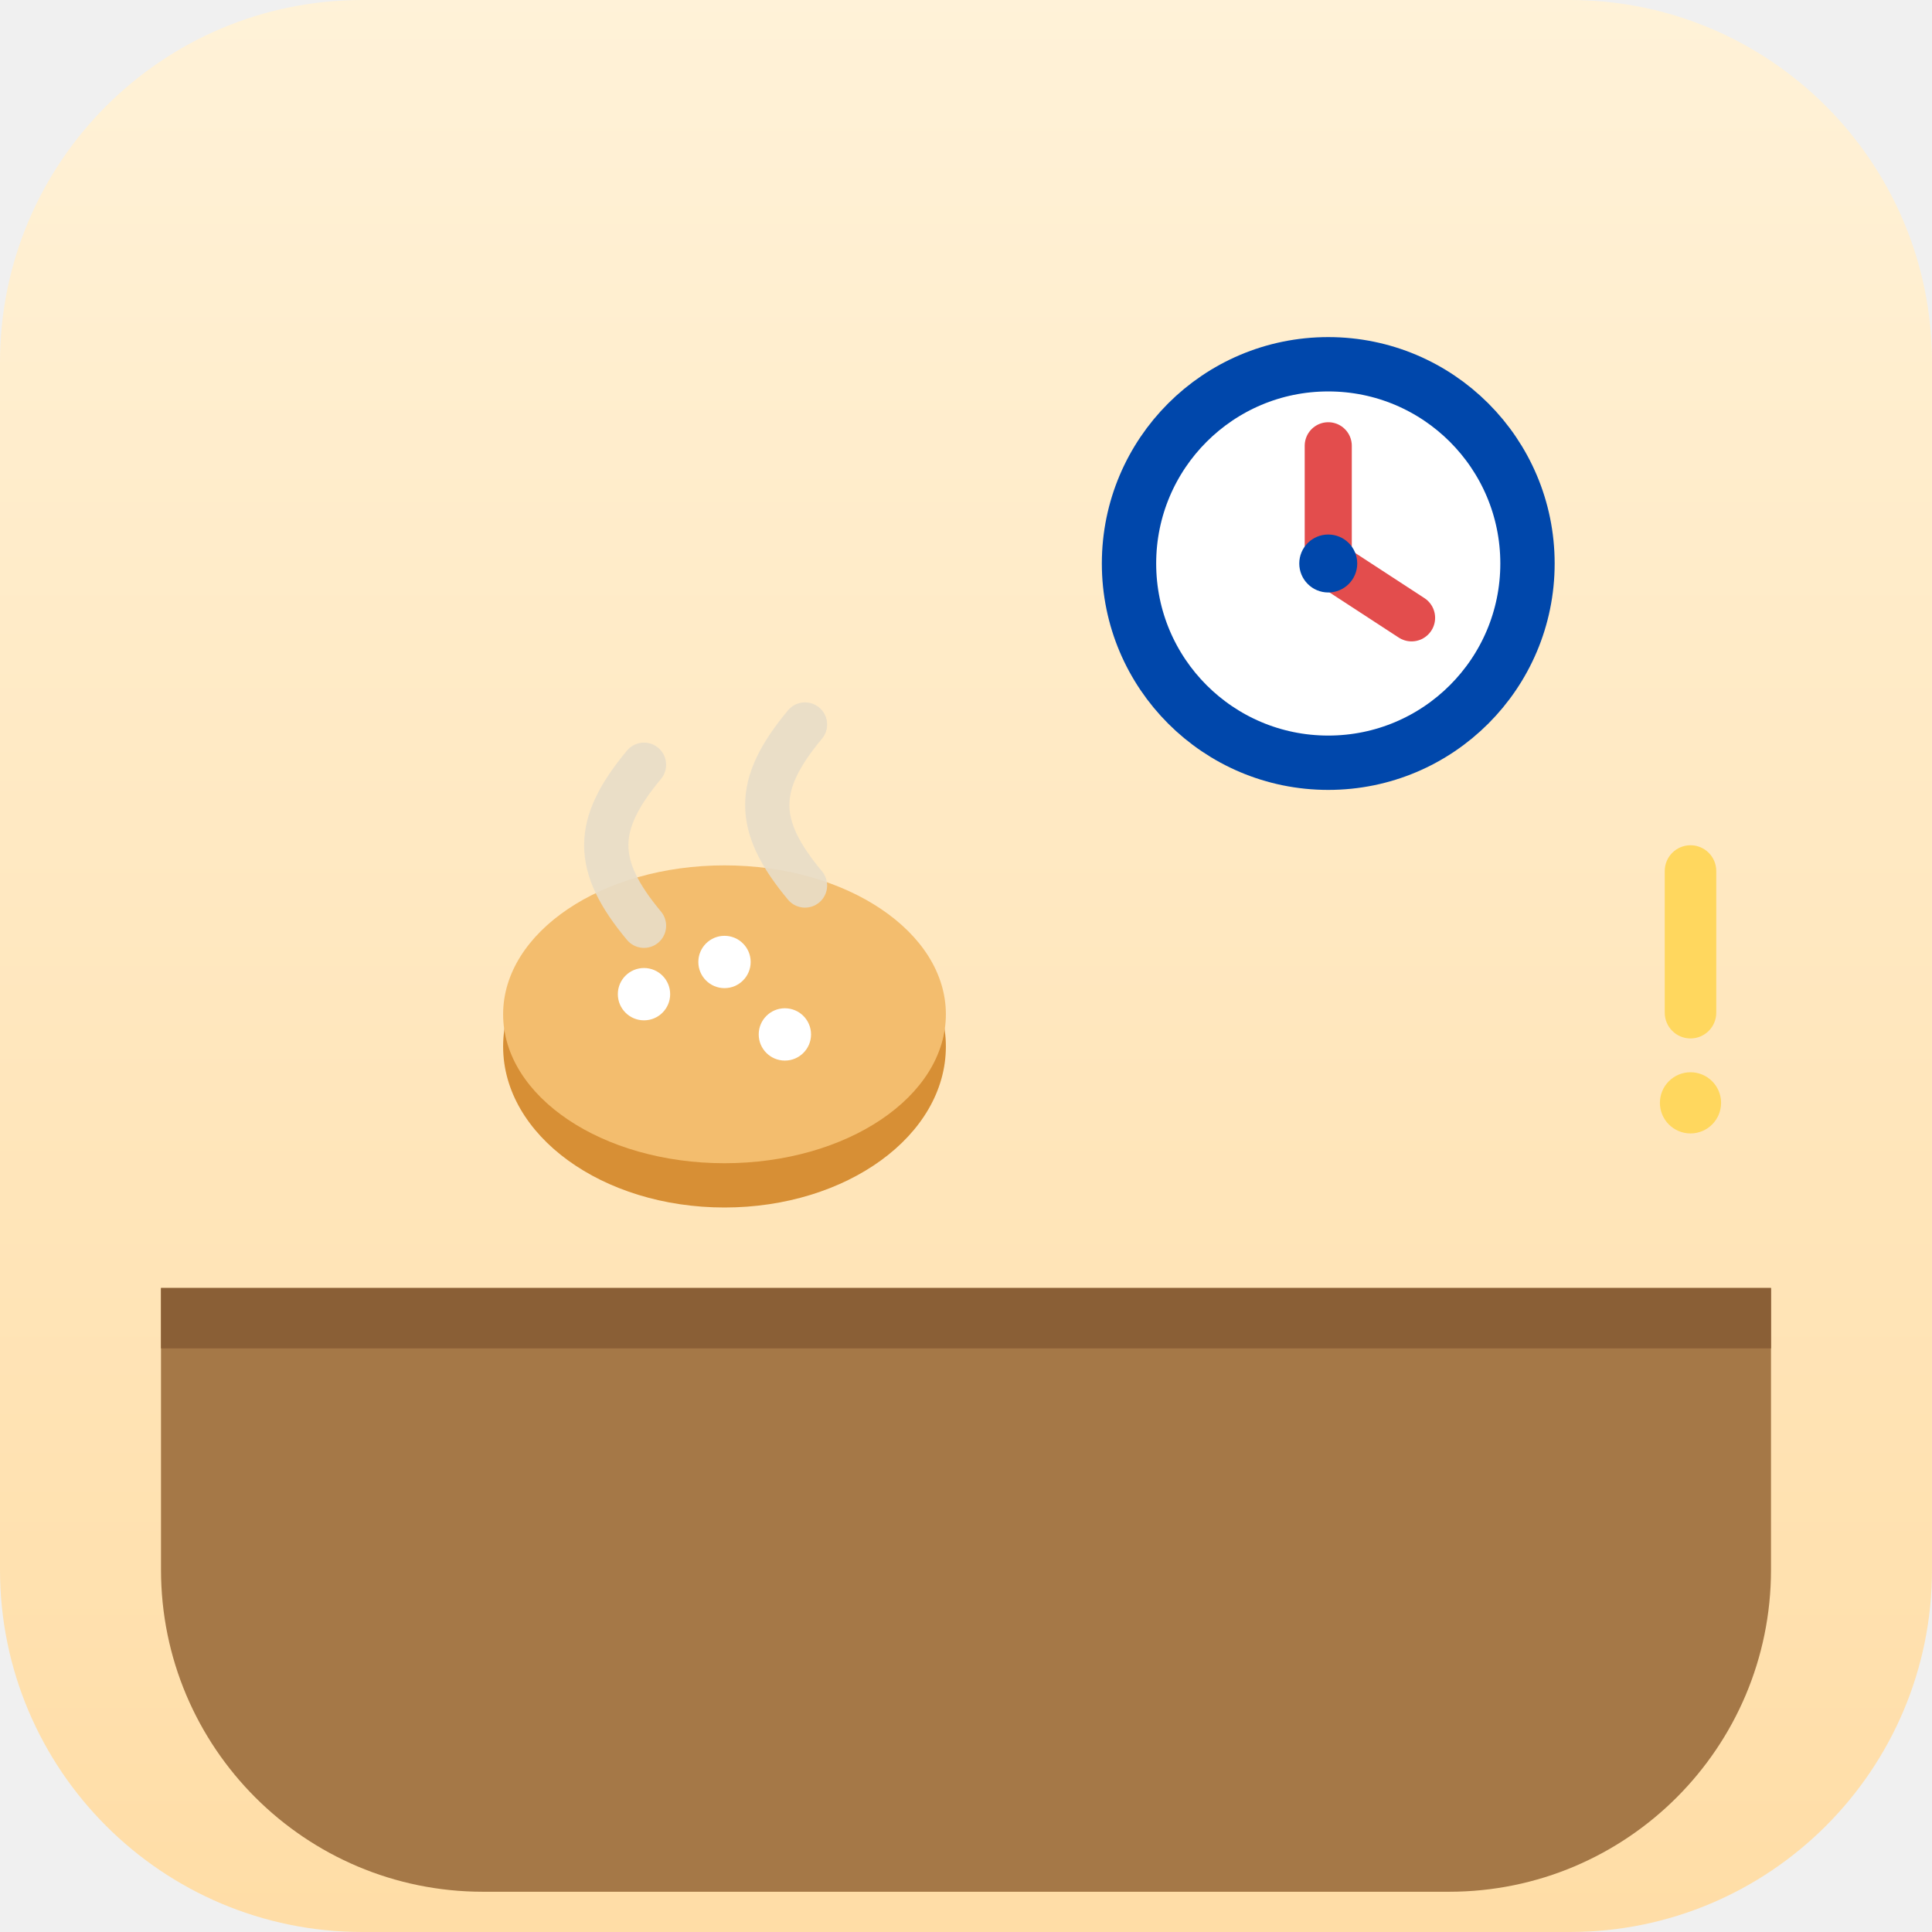
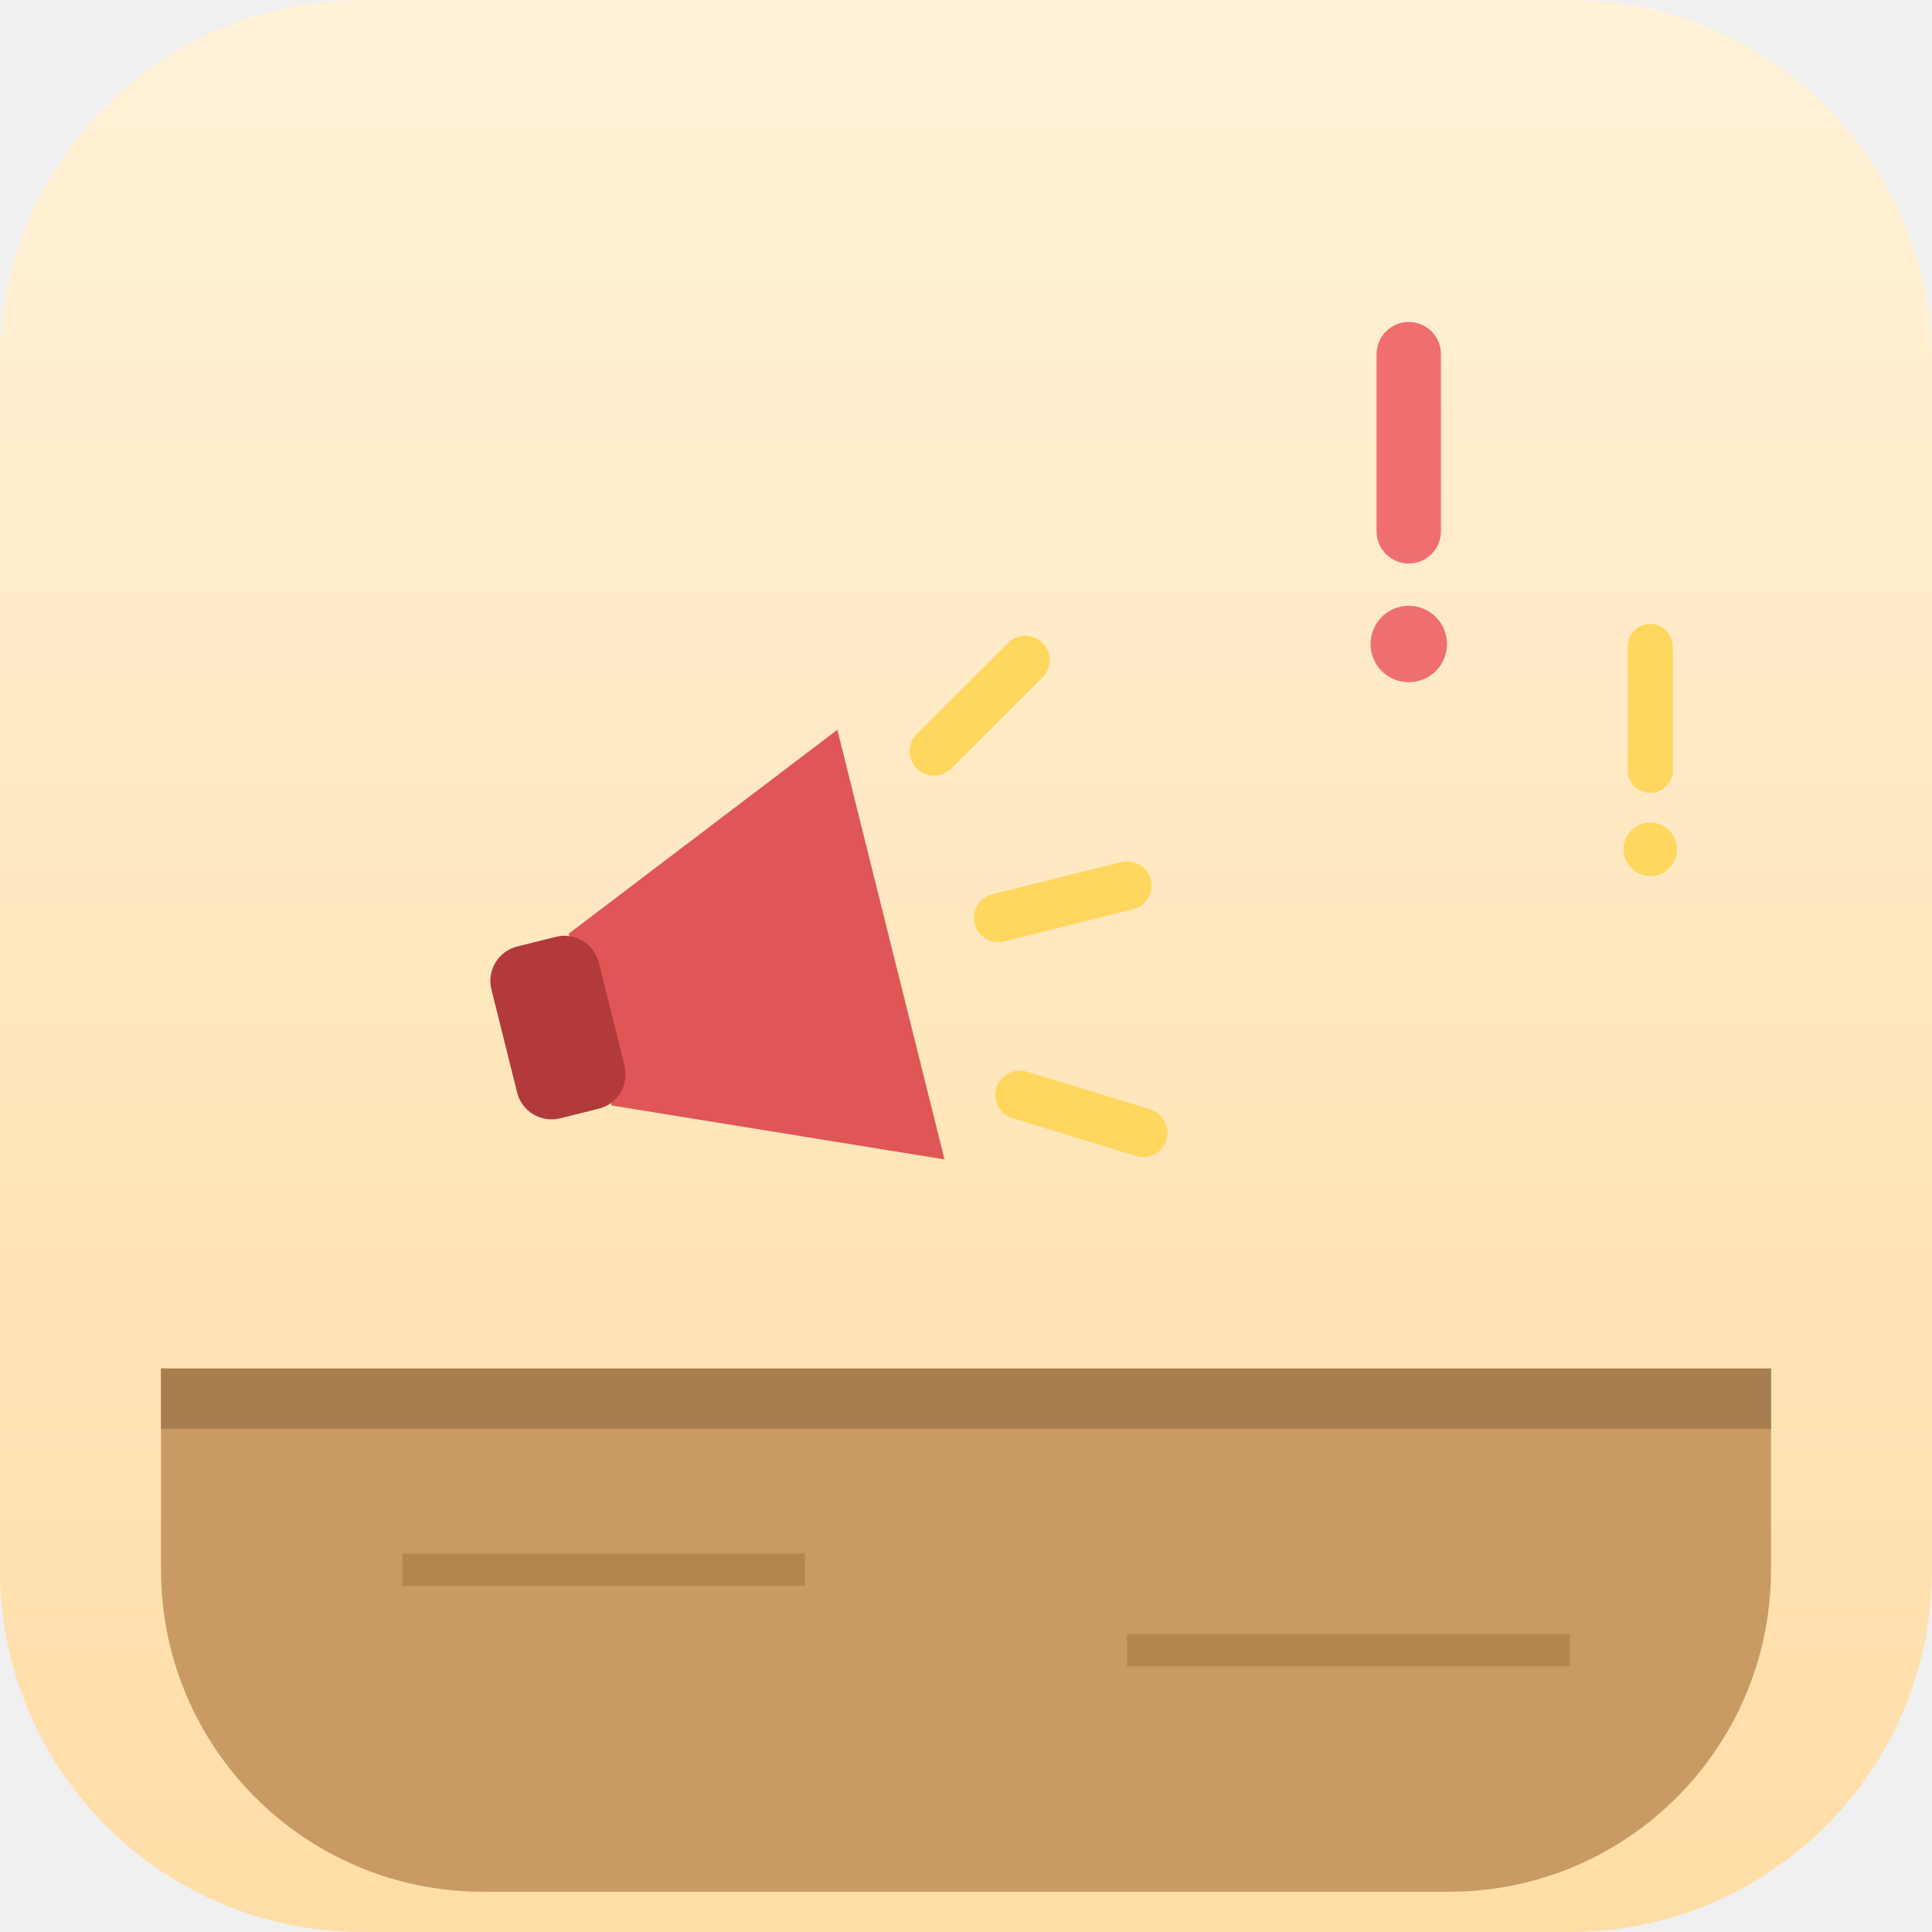
<svg xmlns="http://www.w3.org/2000/svg" width="96" height="96" viewBox="0 0 96 96">
  <defs>
    <linearGradient id="bg204" x1="0" y1="0" x2="0" y2="1">
      <stop offset="0" stop-color="#fff2d8" />
      <stop offset="1" stop-color="#ffdda6" />
    </linearGradient>
  </defs>
  <rect width="96" height="96" rx="18" fill="url(#bg204)" />
-   <path d="M8 64h80v14a16 16 0 0 1-16 16h-48a16 16 0 0 1-16-16z" fill="#a57847" />
-   <path d="M8 64h80v3h-80z" fill="#8a5f36" />
-   <g>
-     <ellipse cx="36" cy="52" rx="11" ry="8" fill="#d78f35" />
-     <ellipse cx="36" cy="50.4" rx="11" ry="7.4" fill="#f3bd6e" />
-     <g fill="#fff">
-       <circle cx="32" cy="49.4" r="1.3" />
-       <circle cx="39" cy="51.4" r="1.3" />
-       <circle cx="36" cy="47.8" r="1.3" />
-     </g>
-     <path d="M32 38c-2.5 3-2.5 5 0 8M40 36c-2.5 3-2.5 5 0 8" stroke="#e8ddc8" stroke-width="2.2" fill="none" stroke-linecap="round" opacity=".9" />
+   <path d="M8 68h80v10a16 16 0 0 1-16 16h-48a16 16 0 0 1-16-16z" fill="#c99a63" />
+   <path d="M8 68h80v3h-80z" fill="#a87e4e" />
+   <path d="M20 78h20M56 82h22" stroke="#b3854f" stroke-width="1.6" />
+   <g transform="rotate(-14 40 48)">
+     <path d="M29 43.6l15.4-6.6v22l-15.4-6.6z" fill="#e05555" />
+     <rect x="24.6" y="43.6" width="5.5" height="8.8" rx="1.76" fill="#b23a3a" />
+     <path d="M48.8 39.2l5.5-3.3M49.9 48h6.6M48.8 56.8l5.5 3.3" stroke="#ffd75e" stroke-width="2.42" stroke-linecap="round" />
  </g>
  <g>
-     <circle cx="66" cy="28" r="9.9" fill="#fff" stroke="#0047ab" stroke-width="2.7" />
-     <path d="M66 22.15v5.85l4.14 2.7" stroke="#e34d4d" stroke-width="2.34" fill="none" stroke-linecap="round" />
-     <circle cx="66" cy="28" r="1.44" fill="#0047ab" />
+     <rect x="68.4" y="16" width="3.2" height="12" rx="1.6" fill="#ef6f6f" />
+     <circle cx="70" cy="32" r="1.9" fill="#ef6f6f" />
  </g>
  <g>
-     <rect x="82.72" y="42" width="2.56" height="9.6" rx="1.28" fill="#ffd75e" />
-     <circle cx="84" cy="54.8" r="1.52" fill="#ffd75e" />
+     <rect x="80.88" y="31" width="2.24" height="8.4" rx="1.12" fill="#ffd75e" />
+     <circle cx="82" cy="42.2" r="1.33" fill="#ffd75e" />
  </g>
</svg>
